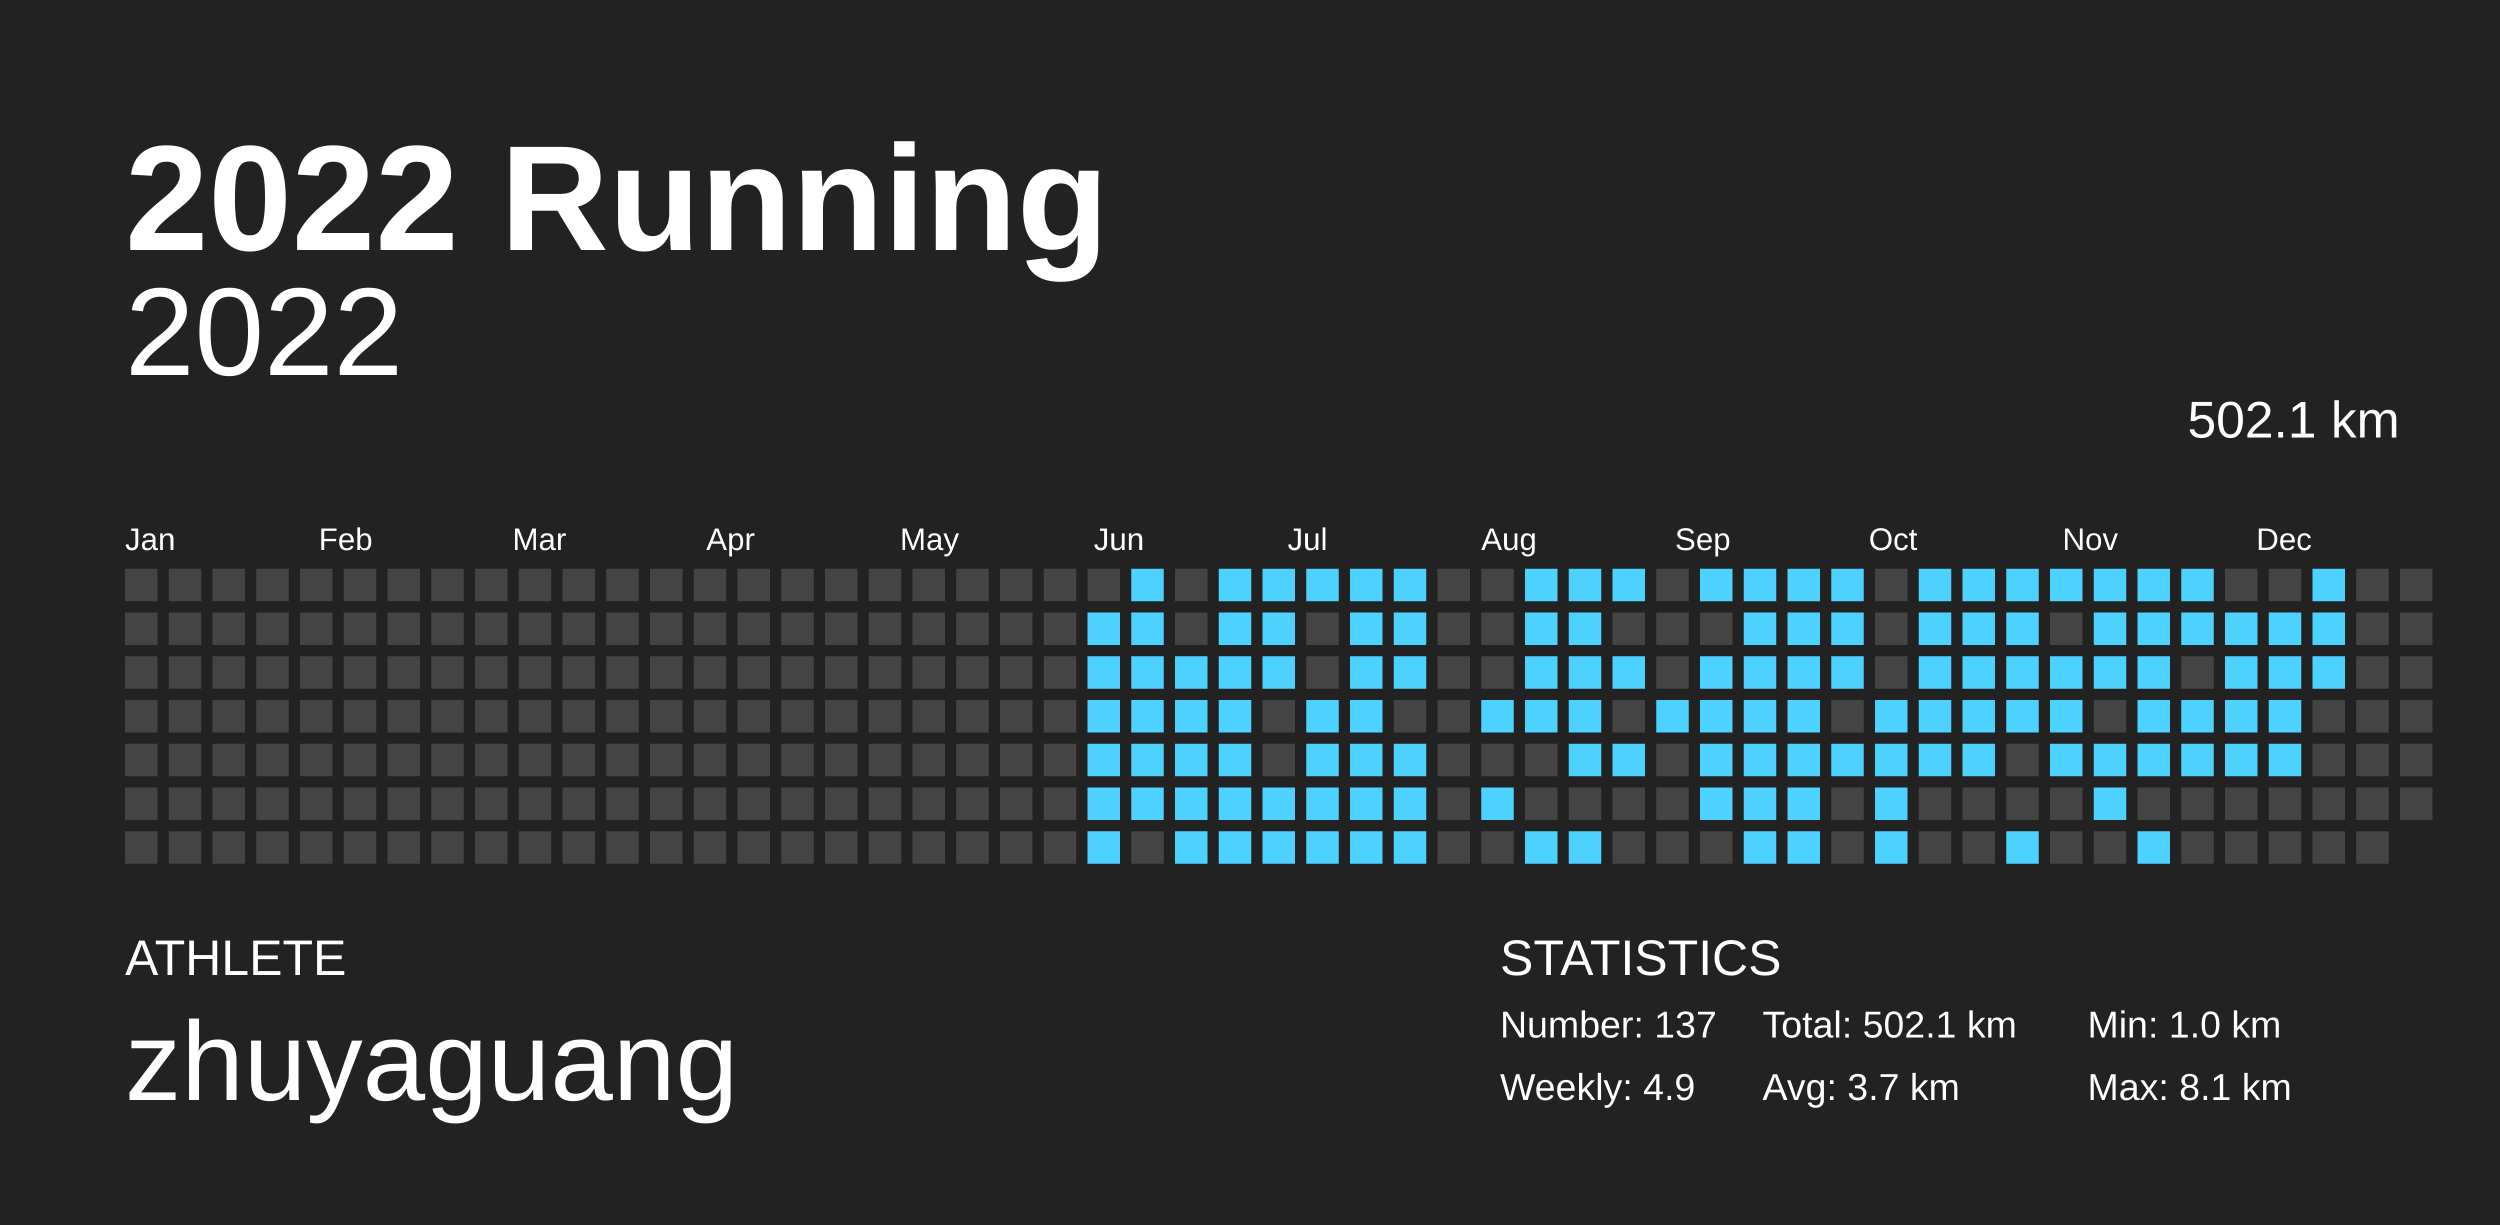
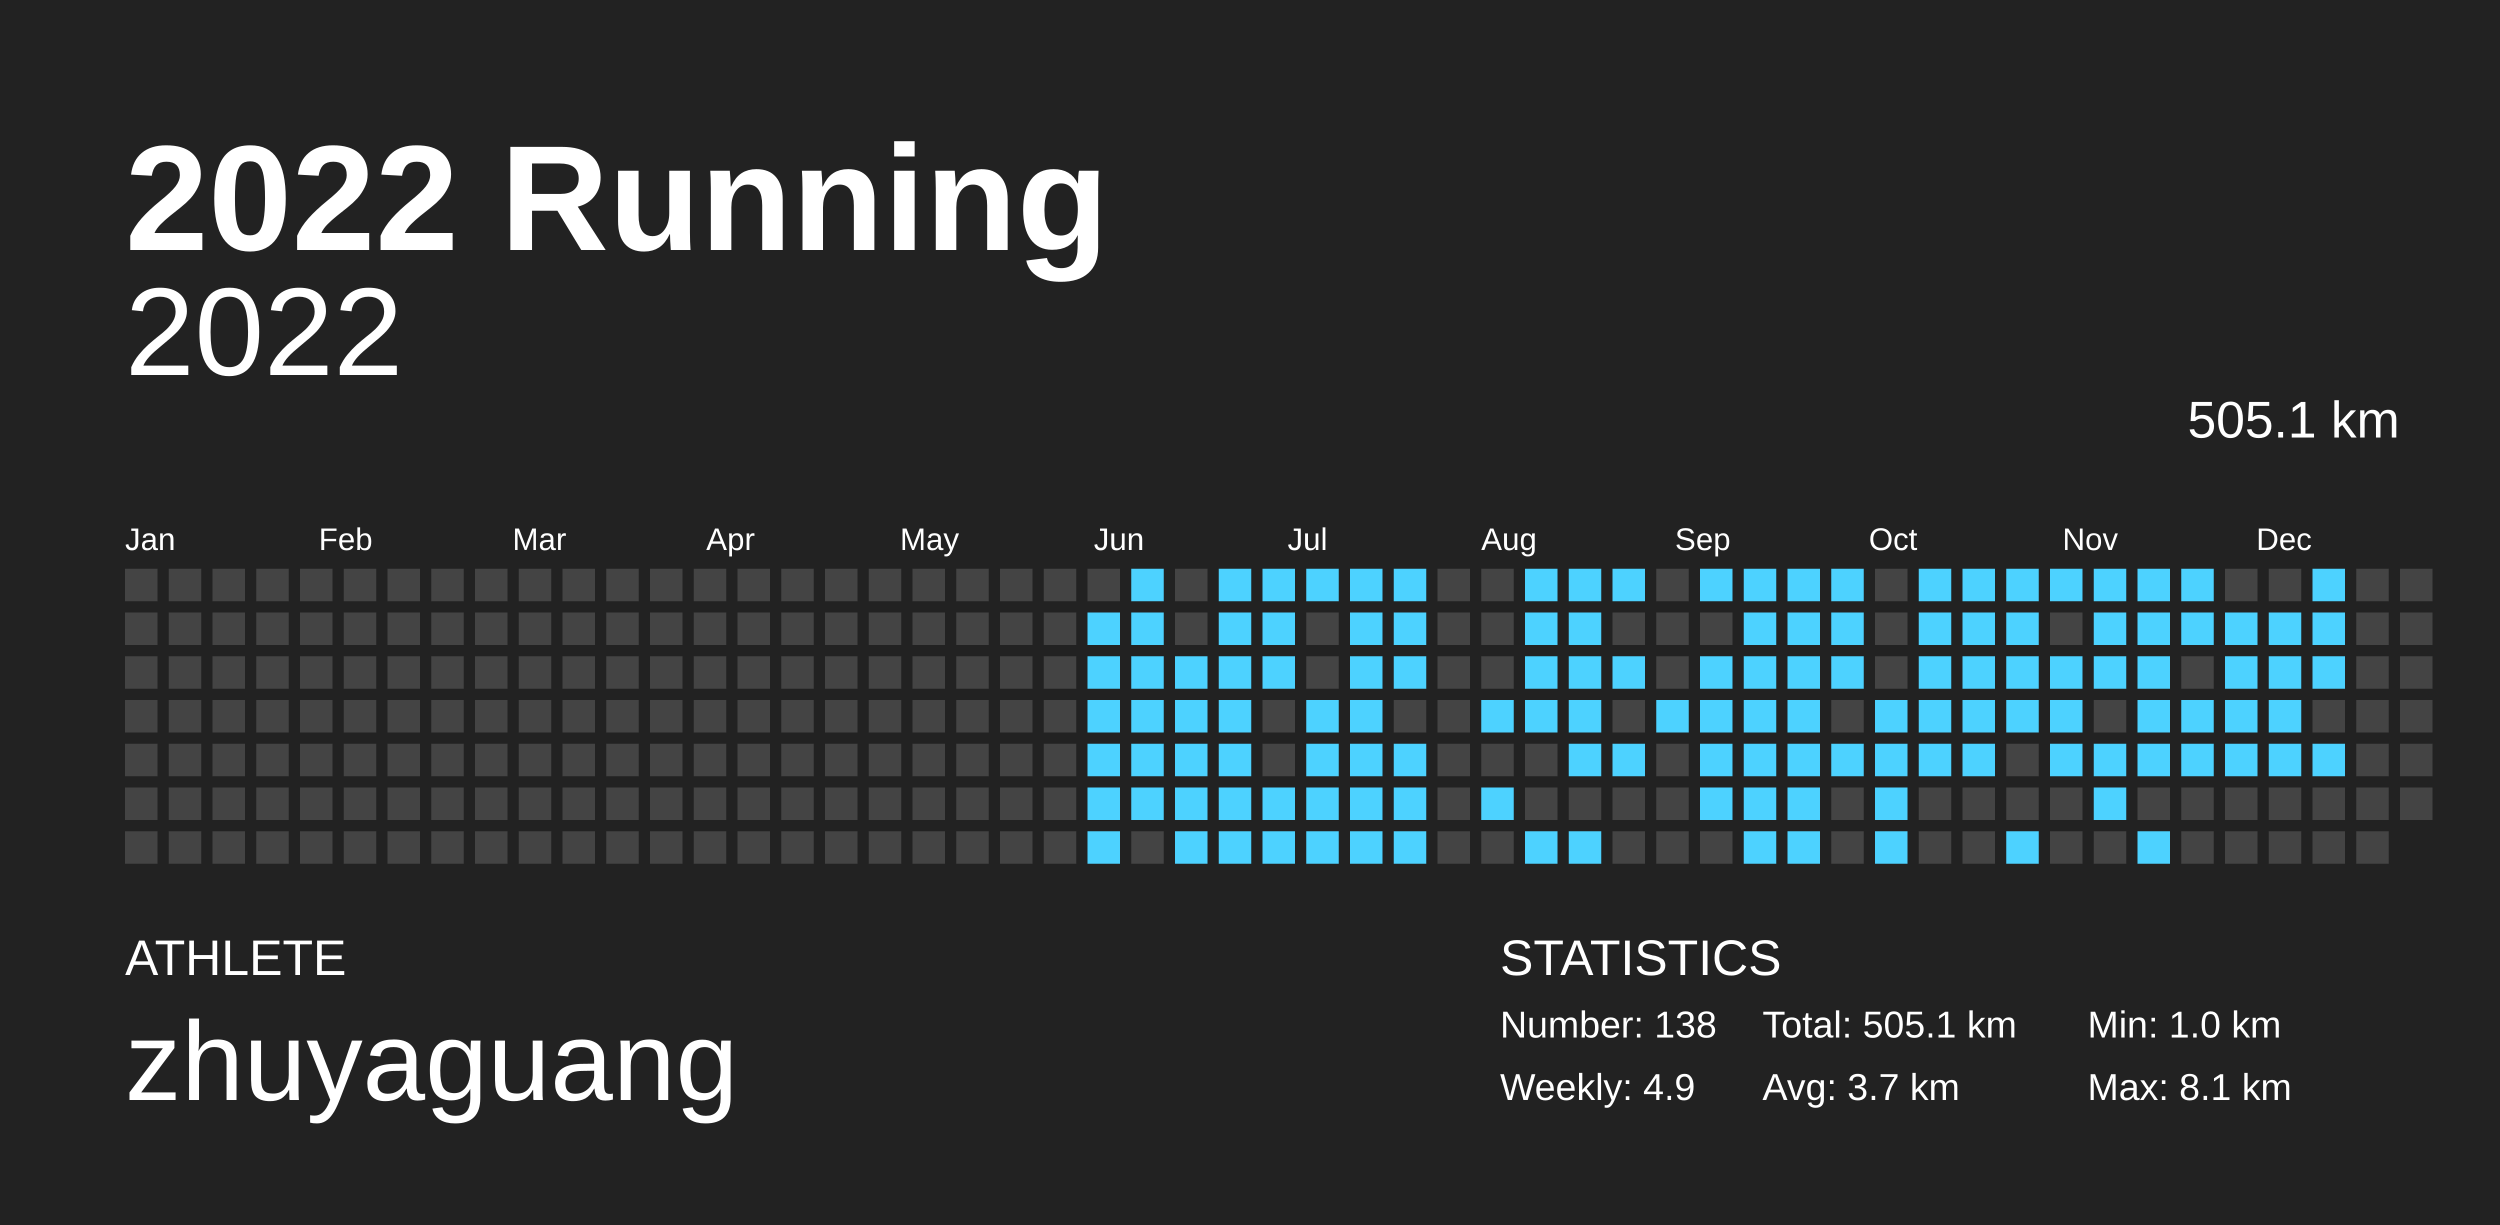
<svg xmlns="http://www.w3.org/2000/svg" baseProfile="full" height="98mm" version="1.1" viewBox="0,0,200,98" width="200mm">
  <defs />
  <rect fill="#222222" height="98" width="200" x="0" y="0" />
  <text fill="#FFFFFF" style="font-size:12px; font-family:Arial; font-weight:bold;" x="10" y="20">2022 Running</text>
  <text fill="#FFFFFF" style="font-size:4px; font-family:Arial" x="10" y="78">ATHLETE</text>
  <text fill="#FFFFFF" style="font-size:9px; font-family:Arial" x="10" y="88">zhuyaguang</text>
  <text fill="#FFFFFF" style="font-size:4px; font-family:Arial" x="120" y="78">STATISTICS</text>
-   <text fill="#FFFFFF" style="font-size:3px; font-family:Arial" x="120" y="83">Number: 137</text>
+   <text fill="#FFFFFF" style="font-size:3px; font-family:Arial" x="120" y="83">Number: 138</text>
  <text fill="#FFFFFF" style="font-size:3px; font-family:Arial" x="120" y="88">Weekly: 4.9</text>
-   <text fill="#FFFFFF" style="font-size:3px; font-family:Arial" x="141" y="83">Total: 502.1 km</text>
+   <text fill="#FFFFFF" style="font-size:3px; font-family:Arial" x="141" y="83">Total: 505.1 km</text>
  <text fill="#FFFFFF" style="font-size:3px; font-family:Arial" x="141" y="88">Avg: 3.7 km</text>
  <text fill="#FFFFFF" style="font-size:3px; font-family:Arial" x="167" y="83">Min: 1.0 km</text>
  <text fill="#FFFFFF" style="font-size:3px; font-family:Arial" x="167" y="88">Max: 8.1 km</text>
  <text alignment-baseline="hanging" fill="#FFFFFF" style="font-size:10.0px; font-family:Arial;" x="10" y="30">2022</text>
-   <text alignment-baseline="hanging" fill="#FFFFFF" style="font-size:4.125px; font-family:Arial;" x="175" y="35">502.1 km</text>
+   <text alignment-baseline="hanging" fill="#FFFFFF" style="font-size:4.125px; font-family:Arial;" x="175" y="35">505.1 km</text>
  <text fill="#FFFFFF" style="font-size:2.5px; font-family:Arial" x="10.0" y="44">Jan</text>
  <text fill="#FFFFFF" style="font-size:2.5px; font-family:Arial" x="25.5" y="44">Feb</text>
  <text fill="#FFFFFF" style="font-size:2.5px; font-family:Arial" x="41.0" y="44">Mar</text>
  <text fill="#FFFFFF" style="font-size:2.5px; font-family:Arial" x="56.5" y="44">Apr</text>
  <text fill="#FFFFFF" style="font-size:2.5px; font-family:Arial" x="72.0" y="44">May</text>
  <text fill="#FFFFFF" style="font-size:2.5px; font-family:Arial" x="87.5" y="44">Jun</text>
  <text fill="#FFFFFF" style="font-size:2.5px; font-family:Arial" x="103.0" y="44">Jul</text>
  <text fill="#FFFFFF" style="font-size:2.5px; font-family:Arial" x="118.5" y="44">Aug</text>
  <text fill="#FFFFFF" style="font-size:2.5px; font-family:Arial" x="134.0" y="44">Sep</text>
  <text fill="#FFFFFF" style="font-size:2.5px; font-family:Arial" x="149.5" y="44">Oct</text>
  <text fill="#FFFFFF" style="font-size:2.5px; font-family:Arial" x="165.0" y="44">Nov</text>
  <text fill="#FFFFFF" style="font-size:2.5px; font-family:Arial" x="180.5" y="44">Dec</text>
  <rect fill="#444444" height="2.6" width="2.6" x="10.0" y="45.5" />
  <rect fill="#444444" height="2.6" width="2.6" x="10.0" y="49.0" />
  <rect fill="#444444" height="2.6" width="2.6" x="10.0" y="52.5" />
  <rect fill="#444444" height="2.6" width="2.6" x="10.0" y="56.0" />
  <rect fill="#444444" height="2.6" width="2.6" x="10.0" y="59.5" />
  <rect fill="#444444" height="2.6" width="2.6" x="10.0" y="63.0" />
  <rect fill="#444444" height="2.6" width="2.6" x="10.0" y="66.5" />
  <rect fill="#444444" height="2.6" width="2.6" x="13.5" y="45.5" />
  <rect fill="#444444" height="2.6" width="2.6" x="13.5" y="49.0" />
  <rect fill="#444444" height="2.6" width="2.6" x="13.5" y="52.5" />
  <rect fill="#444444" height="2.6" width="2.6" x="13.5" y="56.0" />
  <rect fill="#444444" height="2.6" width="2.6" x="13.5" y="59.5" />
  <rect fill="#444444" height="2.6" width="2.6" x="13.5" y="63.0" />
  <rect fill="#444444" height="2.6" width="2.6" x="13.5" y="66.5" />
  <rect fill="#444444" height="2.6" width="2.6" x="17.0" y="45.5" />
  <rect fill="#444444" height="2.6" width="2.6" x="17.0" y="49.0" />
  <rect fill="#444444" height="2.6" width="2.6" x="17.0" y="52.5" />
  <rect fill="#444444" height="2.6" width="2.6" x="17.0" y="56.0" />
  <rect fill="#444444" height="2.6" width="2.6" x="17.0" y="59.5" />
  <rect fill="#444444" height="2.6" width="2.6" x="17.0" y="63.0" />
  <rect fill="#444444" height="2.6" width="2.6" x="17.0" y="66.5" />
  <rect fill="#444444" height="2.6" width="2.6" x="20.5" y="45.5" />
  <rect fill="#444444" height="2.6" width="2.6" x="20.5" y="49.0" />
  <rect fill="#444444" height="2.6" width="2.6" x="20.5" y="52.5" />
  <rect fill="#444444" height="2.6" width="2.6" x="20.5" y="56.0" />
  <rect fill="#444444" height="2.6" width="2.6" x="20.5" y="59.5" />
  <rect fill="#444444" height="2.6" width="2.6" x="20.5" y="63.0" />
  <rect fill="#444444" height="2.6" width="2.6" x="20.5" y="66.5" />
  <rect fill="#444444" height="2.6" width="2.6" x="24.0" y="45.5" />
  <rect fill="#444444" height="2.6" width="2.6" x="24.0" y="49.0" />
  <rect fill="#444444" height="2.6" width="2.6" x="24.0" y="52.5" />
  <rect fill="#444444" height="2.6" width="2.6" x="24.0" y="56.0" />
  <rect fill="#444444" height="2.6" width="2.6" x="24.0" y="59.5" />
  <rect fill="#444444" height="2.6" width="2.6" x="24.0" y="63.0" />
  <rect fill="#444444" height="2.6" width="2.6" x="24.0" y="66.5" />
  <rect fill="#444444" height="2.6" width="2.6" x="27.5" y="45.5" />
  <rect fill="#444444" height="2.6" width="2.6" x="27.5" y="49.0" />
  <rect fill="#444444" height="2.6" width="2.6" x="27.5" y="52.5" />
  <rect fill="#444444" height="2.6" width="2.6" x="27.5" y="56.0" />
  <rect fill="#444444" height="2.6" width="2.6" x="27.5" y="59.5" />
  <rect fill="#444444" height="2.6" width="2.6" x="27.5" y="63.0" />
  <rect fill="#444444" height="2.6" width="2.6" x="27.5" y="66.5" />
  <rect fill="#444444" height="2.6" width="2.6" x="31.0" y="45.5" />
  <rect fill="#444444" height="2.6" width="2.6" x="31.0" y="49.0" />
  <rect fill="#444444" height="2.6" width="2.6" x="31.0" y="52.5" />
  <rect fill="#444444" height="2.6" width="2.6" x="31.0" y="56.0" />
  <rect fill="#444444" height="2.6" width="2.6" x="31.0" y="59.5" />
  <rect fill="#444444" height="2.6" width="2.6" x="31.0" y="63.0" />
  <rect fill="#444444" height="2.6" width="2.6" x="31.0" y="66.5" />
  <rect fill="#444444" height="2.6" width="2.6" x="34.5" y="45.5" />
  <rect fill="#444444" height="2.6" width="2.6" x="34.5" y="49.0" />
  <rect fill="#444444" height="2.6" width="2.6" x="34.5" y="52.5" />
  <rect fill="#444444" height="2.6" width="2.6" x="34.5" y="56.0" />
  <rect fill="#444444" height="2.6" width="2.6" x="34.5" y="59.5" />
  <rect fill="#444444" height="2.6" width="2.6" x="34.5" y="63.0" />
  <rect fill="#444444" height="2.6" width="2.6" x="34.5" y="66.5" />
  <rect fill="#444444" height="2.6" width="2.6" x="38.0" y="45.5" />
  <rect fill="#444444" height="2.6" width="2.6" x="38.0" y="49.0" />
  <rect fill="#444444" height="2.6" width="2.6" x="38.0" y="52.5" />
  <rect fill="#444444" height="2.6" width="2.6" x="38.0" y="56.0" />
  <rect fill="#444444" height="2.6" width="2.6" x="38.0" y="59.5" />
  <rect fill="#444444" height="2.6" width="2.6" x="38.0" y="63.0" />
  <rect fill="#444444" height="2.6" width="2.6" x="38.0" y="66.5" />
  <rect fill="#444444" height="2.6" width="2.6" x="41.5" y="45.5" />
  <rect fill="#444444" height="2.6" width="2.6" x="41.5" y="49.0" />
  <rect fill="#444444" height="2.6" width="2.6" x="41.5" y="52.5" />
  <rect fill="#444444" height="2.6" width="2.6" x="41.5" y="56.0" />
  <rect fill="#444444" height="2.6" width="2.6" x="41.5" y="59.5" />
  <rect fill="#444444" height="2.6" width="2.6" x="41.5" y="63.0" />
  <rect fill="#444444" height="2.6" width="2.6" x="41.5" y="66.5" />
  <rect fill="#444444" height="2.6" width="2.6" x="45.0" y="45.5" />
  <rect fill="#444444" height="2.6" width="2.6" x="45.0" y="49.0" />
  <rect fill="#444444" height="2.6" width="2.6" x="45.0" y="52.5" />
  <rect fill="#444444" height="2.6" width="2.6" x="45.0" y="56.0" />
  <rect fill="#444444" height="2.6" width="2.6" x="45.0" y="59.5" />
  <rect fill="#444444" height="2.6" width="2.6" x="45.0" y="63.0" />
  <rect fill="#444444" height="2.6" width="2.6" x="45.0" y="66.5" />
  <rect fill="#444444" height="2.6" width="2.6" x="48.5" y="45.5" />
  <rect fill="#444444" height="2.6" width="2.6" x="48.5" y="49.0" />
  <rect fill="#444444" height="2.6" width="2.6" x="48.5" y="52.5" />
  <rect fill="#444444" height="2.6" width="2.6" x="48.5" y="56.0" />
  <rect fill="#444444" height="2.6" width="2.6" x="48.5" y="59.5" />
  <rect fill="#444444" height="2.6" width="2.6" x="48.5" y="63.0" />
  <rect fill="#444444" height="2.6" width="2.6" x="48.5" y="66.5" />
  <rect fill="#444444" height="2.6" width="2.6" x="52.0" y="45.5" />
  <rect fill="#444444" height="2.6" width="2.6" x="52.0" y="49.0" />
  <rect fill="#444444" height="2.6" width="2.6" x="52.0" y="52.5" />
  <rect fill="#444444" height="2.6" width="2.6" x="52.0" y="56.0" />
  <rect fill="#444444" height="2.6" width="2.6" x="52.0" y="59.5" />
  <rect fill="#444444" height="2.6" width="2.6" x="52.0" y="63.0" />
  <rect fill="#444444" height="2.6" width="2.6" x="52.0" y="66.5" />
  <rect fill="#444444" height="2.6" width="2.6" x="55.5" y="45.5" />
  <rect fill="#444444" height="2.6" width="2.6" x="55.5" y="49.0" />
  <rect fill="#444444" height="2.6" width="2.6" x="55.5" y="52.5" />
  <rect fill="#444444" height="2.6" width="2.6" x="55.5" y="56.0" />
  <rect fill="#444444" height="2.6" width="2.6" x="55.5" y="59.5" />
  <rect fill="#444444" height="2.6" width="2.6" x="55.5" y="63.0" />
  <rect fill="#444444" height="2.6" width="2.6" x="55.5" y="66.5" />
  <rect fill="#444444" height="2.6" width="2.6" x="59.0" y="45.5" />
  <rect fill="#444444" height="2.6" width="2.6" x="59.0" y="49.0" />
  <rect fill="#444444" height="2.6" width="2.6" x="59.0" y="52.5" />
  <rect fill="#444444" height="2.6" width="2.6" x="59.0" y="56.0" />
  <rect fill="#444444" height="2.6" width="2.6" x="59.0" y="59.5" />
  <rect fill="#444444" height="2.6" width="2.6" x="59.0" y="63.0" />
  <rect fill="#444444" height="2.6" width="2.6" x="59.0" y="66.5" />
  <rect fill="#444444" height="2.6" width="2.6" x="62.5" y="45.5" />
  <rect fill="#444444" height="2.6" width="2.6" x="62.5" y="49.0" />
  <rect fill="#444444" height="2.6" width="2.6" x="62.5" y="52.5" />
  <rect fill="#444444" height="2.6" width="2.6" x="62.5" y="56.0" />
  <rect fill="#444444" height="2.6" width="2.6" x="62.5" y="59.5" />
  <rect fill="#444444" height="2.6" width="2.6" x="62.5" y="63.0" />
  <rect fill="#444444" height="2.6" width="2.6" x="62.5" y="66.5" />
  <rect fill="#444444" height="2.6" width="2.6" x="66.0" y="45.5" />
  <rect fill="#444444" height="2.6" width="2.6" x="66.0" y="49.0" />
  <rect fill="#444444" height="2.6" width="2.6" x="66.0" y="52.5" />
  <rect fill="#444444" height="2.6" width="2.6" x="66.0" y="56.0" />
  <rect fill="#444444" height="2.6" width="2.6" x="66.0" y="59.5" />
  <rect fill="#444444" height="2.6" width="2.6" x="66.0" y="63.0" />
  <rect fill="#444444" height="2.6" width="2.6" x="66.0" y="66.5" />
  <rect fill="#444444" height="2.6" width="2.6" x="69.5" y="45.5" />
  <rect fill="#444444" height="2.6" width="2.6" x="69.5" y="49.0" />
  <rect fill="#444444" height="2.6" width="2.6" x="69.5" y="52.5" />
  <rect fill="#444444" height="2.6" width="2.6" x="69.5" y="56.0" />
  <rect fill="#444444" height="2.6" width="2.6" x="69.5" y="59.5" />
  <rect fill="#444444" height="2.6" width="2.6" x="69.5" y="63.0" />
  <rect fill="#444444" height="2.6" width="2.6" x="69.5" y="66.5" />
  <rect fill="#444444" height="2.6" width="2.6" x="73.0" y="45.5" />
  <rect fill="#444444" height="2.6" width="2.6" x="73.0" y="49.0" />
  <rect fill="#444444" height="2.6" width="2.6" x="73.0" y="52.5" />
  <rect fill="#444444" height="2.6" width="2.6" x="73.0" y="56.0" />
  <rect fill="#444444" height="2.6" width="2.6" x="73.0" y="59.5" />
  <rect fill="#444444" height="2.6" width="2.6" x="73.0" y="63.0" />
  <rect fill="#444444" height="2.6" width="2.6" x="73.0" y="66.5" />
  <rect fill="#444444" height="2.6" width="2.6" x="76.5" y="45.5" />
  <rect fill="#444444" height="2.6" width="2.6" x="76.5" y="49.0" />
  <rect fill="#444444" height="2.6" width="2.6" x="76.5" y="52.5" />
  <rect fill="#444444" height="2.6" width="2.6" x="76.5" y="56.0" />
  <rect fill="#444444" height="2.6" width="2.6" x="76.5" y="59.5" />
  <rect fill="#444444" height="2.6" width="2.6" x="76.5" y="63.0" />
  <rect fill="#444444" height="2.6" width="2.6" x="76.5" y="66.5" />
  <rect fill="#444444" height="2.6" width="2.6" x="80.0" y="45.5" />
  <rect fill="#444444" height="2.6" width="2.6" x="80.0" y="49.0" />
  <rect fill="#444444" height="2.6" width="2.6" x="80.0" y="52.5" />
  <rect fill="#444444" height="2.6" width="2.6" x="80.0" y="56.0" />
  <rect fill="#444444" height="2.6" width="2.6" x="80.0" y="59.5" />
  <rect fill="#444444" height="2.6" width="2.6" x="80.0" y="63.0" />
  <rect fill="#444444" height="2.6" width="2.6" x="80.0" y="66.5" />
  <rect fill="#444444" height="2.6" width="2.6" x="83.5" y="45.5" />
  <rect fill="#444444" height="2.6" width="2.6" x="83.5" y="49.0" />
  <rect fill="#444444" height="2.6" width="2.6" x="83.5" y="52.5" />
  <rect fill="#444444" height="2.6" width="2.6" x="83.5" y="56.0" />
  <rect fill="#444444" height="2.6" width="2.6" x="83.5" y="59.5" />
  <rect fill="#444444" height="2.6" width="2.6" x="83.5" y="63.0" />
  <rect fill="#444444" height="2.6" width="2.6" x="83.5" y="66.5" />
  <rect fill="#444444" height="2.6" width="2.6" x="87.0" y="45.5" />
  <rect fill="#4dd2ff" height="2.6" width="2.6" x="87.0" y="49.0" />
  <rect fill="#4dd2ff" height="2.6" width="2.6" x="87.0" y="52.5" />
  <rect fill="#4dd2ff" height="2.6" width="2.6" x="87.0" y="56.0" />
  <rect fill="#4dd2ff" height="2.6" width="2.6" x="87.0" y="59.5" />
  <rect fill="#4dd2ff" height="2.6" width="2.6" x="87.0" y="63.0" />
  <rect fill="#4dd2ff" height="2.6" width="2.6" x="87.0" y="66.5" />
  <rect fill="#4dd2ff" height="2.6" width="2.6" x="90.5" y="45.5" />
  <rect fill="#4dd2ff" height="2.6" width="2.6" x="90.5" y="49.0" />
  <rect fill="#4dd2ff" height="2.6" width="2.6" x="90.5" y="52.5" />
  <rect fill="#4dd2ff" height="2.6" width="2.6" x="90.5" y="56.0" />
  <rect fill="#4dd2ff" height="2.6" width="2.6" x="90.5" y="59.5" />
  <rect fill="#4dd2ff" height="2.6" width="2.6" x="90.5" y="63.0" />
  <rect fill="#444444" height="2.6" width="2.6" x="90.5" y="66.5" />
  <rect fill="#444444" height="2.6" width="2.6" x="94.0" y="45.5" />
  <rect fill="#444444" height="2.6" width="2.6" x="94.0" y="49.0" />
  <rect fill="#4dd2ff" height="2.6" width="2.6" x="94.0" y="52.5" />
  <rect fill="#4dd2ff" height="2.6" width="2.6" x="94.0" y="56.0" />
  <rect fill="#4dd2ff" height="2.6" width="2.6" x="94.0" y="59.5" />
  <rect fill="#4dd2ff" height="2.6" width="2.6" x="94.0" y="63.0" />
  <rect fill="#4dd2ff" height="2.6" width="2.6" x="94.0" y="66.5" />
  <rect fill="#4dd2ff" height="2.6" width="2.6" x="97.5" y="45.5" />
  <rect fill="#4dd2ff" height="2.6" width="2.6" x="97.5" y="49.0" />
  <rect fill="#4dd2ff" height="2.6" width="2.6" x="97.5" y="52.5" />
  <rect fill="#4dd2ff" height="2.6" width="2.6" x="97.5" y="56.0" />
  <rect fill="#4dd2ff" height="2.6" width="2.6" x="97.5" y="59.5" />
  <rect fill="#4dd2ff" height="2.6" width="2.6" x="97.5" y="63.0" />
  <rect fill="#4dd2ff" height="2.6" width="2.6" x="97.5" y="66.5" />
  <rect fill="#4dd2ff" height="2.6" width="2.6" x="101.0" y="45.5" />
  <rect fill="#4dd2ff" height="2.6" width="2.6" x="101.0" y="49.0" />
  <rect fill="#4dd2ff" height="2.6" width="2.6" x="101.0" y="52.5" />
  <rect fill="#444444" height="2.6" width="2.6" x="101.0" y="56.0" />
  <rect fill="#444444" height="2.6" width="2.6" x="101.0" y="59.5" />
  <rect fill="#4dd2ff" height="2.6" width="2.6" x="101.0" y="63.0" />
  <rect fill="#4dd2ff" height="2.6" width="2.6" x="101.0" y="66.5" />
  <rect fill="#4dd2ff" height="2.6" width="2.6" x="104.5" y="45.5" />
  <rect fill="#444444" height="2.6" width="2.6" x="104.5" y="49.0" />
  <rect fill="#444444" height="2.6" width="2.6" x="104.5" y="52.5" />
  <rect fill="#4dd2ff" height="2.6" width="2.6" x="104.5" y="56.0" />
  <rect fill="#4dd2ff" height="2.6" width="2.6" x="104.5" y="59.5" />
  <rect fill="#4dd2ff" height="2.6" width="2.6" x="104.5" y="63.0" />
  <rect fill="#4dd2ff" height="2.6" width="2.6" x="104.5" y="66.5" />
  <rect fill="#4dd2ff" height="2.6" width="2.6" x="108.0" y="45.5" />
  <rect fill="#4dd2ff" height="2.6" width="2.6" x="108.0" y="49.0" />
  <rect fill="#4dd2ff" height="2.6" width="2.6" x="108.0" y="52.5" />
  <rect fill="#4dd2ff" height="2.6" width="2.6" x="108.0" y="56.0" />
  <rect fill="#4dd2ff" height="2.6" width="2.6" x="108.0" y="59.5" />
  <rect fill="#4dd2ff" height="2.6" width="2.6" x="108.0" y="63.0" />
  <rect fill="#4dd2ff" height="2.6" width="2.6" x="108.0" y="66.5" />
  <rect fill="#4dd2ff" height="2.6" width="2.6" x="111.5" y="45.5" />
  <rect fill="#4dd2ff" height="2.6" width="2.6" x="111.5" y="49.0" />
  <rect fill="#4dd2ff" height="2.6" width="2.6" x="111.5" y="52.5" />
  <rect fill="#444444" height="2.6" width="2.6" x="111.5" y="56.0" />
  <rect fill="#4dd2ff" height="2.6" width="2.6" x="111.5" y="59.5" />
  <rect fill="#4dd2ff" height="2.6" width="2.6" x="111.5" y="63.0" />
  <rect fill="#4dd2ff" height="2.6" width="2.6" x="111.5" y="66.5" />
  <rect fill="#444444" height="2.6" width="2.6" x="115.0" y="45.5" />
  <rect fill="#444444" height="2.6" width="2.6" x="115.0" y="49.0" />
  <rect fill="#444444" height="2.6" width="2.6" x="115.0" y="52.5" />
  <rect fill="#444444" height="2.6" width="2.6" x="115.0" y="56.0" />
  <rect fill="#444444" height="2.6" width="2.6" x="115.0" y="59.5" />
  <rect fill="#444444" height="2.6" width="2.6" x="115.0" y="63.0" />
  <rect fill="#444444" height="2.6" width="2.6" x="115.0" y="66.5" />
  <rect fill="#444444" height="2.6" width="2.6" x="118.5" y="45.5" />
  <rect fill="#444444" height="2.6" width="2.6" x="118.5" y="49.0" />
  <rect fill="#444444" height="2.6" width="2.6" x="118.5" y="52.5" />
  <rect fill="#4dd2ff" height="2.6" width="2.6" x="118.5" y="56.0" />
  <rect fill="#444444" height="2.6" width="2.6" x="118.5" y="59.5" />
  <rect fill="#4dd2ff" height="2.6" width="2.6" x="118.5" y="63.0" />
  <rect fill="#444444" height="2.6" width="2.6" x="118.5" y="66.5" />
  <rect fill="#4dd2ff" height="2.6" width="2.6" x="122.0" y="45.5" />
  <rect fill="#4dd2ff" height="2.6" width="2.6" x="122.0" y="49.0" />
  <rect fill="#4dd2ff" height="2.6" width="2.6" x="122.0" y="52.5" />
  <rect fill="#4dd2ff" height="2.6" width="2.6" x="122.0" y="56.0" />
  <rect fill="#444444" height="2.6" width="2.6" x="122.0" y="59.5" />
  <rect fill="#444444" height="2.6" width="2.6" x="122.0" y="63.0" />
  <rect fill="#4dd2ff" height="2.6" width="2.6" x="122.0" y="66.5" />
  <rect fill="#4dd2ff" height="2.6" width="2.6" x="125.5" y="45.5" />
  <rect fill="#4dd2ff" height="2.6" width="2.6" x="125.5" y="49.0" />
  <rect fill="#4dd2ff" height="2.6" width="2.6" x="125.5" y="52.5" />
  <rect fill="#4dd2ff" height="2.6" width="2.6" x="125.5" y="56.0" />
  <rect fill="#4dd2ff" height="2.6" width="2.6" x="125.5" y="59.5" />
  <rect fill="#444444" height="2.6" width="2.6" x="125.5" y="63.0" />
  <rect fill="#4dd2ff" height="2.6" width="2.6" x="125.5" y="66.5" />
  <rect fill="#4dd2ff" height="2.6" width="2.6" x="129.0" y="45.5" />
  <rect fill="#444444" height="2.6" width="2.6" x="129.0" y="49.0" />
  <rect fill="#4dd2ff" height="2.6" width="2.6" x="129.0" y="52.5" />
  <rect fill="#444444" height="2.6" width="2.6" x="129.0" y="56.0" />
  <rect fill="#4dd2ff" height="2.6" width="2.6" x="129.0" y="59.5" />
  <rect fill="#444444" height="2.6" width="2.6" x="129.0" y="63.0" />
  <rect fill="#444444" height="2.6" width="2.6" x="129.0" y="66.5" />
  <rect fill="#444444" height="2.6" width="2.6" x="132.5" y="45.5" />
  <rect fill="#444444" height="2.6" width="2.6" x="132.5" y="49.0" />
  <rect fill="#444444" height="2.6" width="2.6" x="132.5" y="52.5" />
  <rect fill="#4dd2ff" height="2.6" width="2.6" x="132.5" y="56.0" />
  <rect fill="#444444" height="2.6" width="2.6" x="132.5" y="59.5" />
  <rect fill="#444444" height="2.6" width="2.6" x="132.5" y="63.0" />
  <rect fill="#444444" height="2.6" width="2.6" x="132.5" y="66.5" />
  <rect fill="#4dd2ff" height="2.6" width="2.6" x="136.0" y="45.5" />
  <rect fill="#444444" height="2.6" width="2.6" x="136.0" y="49.0" />
  <rect fill="#4dd2ff" height="2.6" width="2.6" x="136.0" y="52.5" />
  <rect fill="#4dd2ff" height="2.6" width="2.6" x="136.0" y="56.0" />
  <rect fill="#4dd2ff" height="2.6" width="2.6" x="136.0" y="59.5" />
  <rect fill="#4dd2ff" height="2.6" width="2.6" x="136.0" y="63.0" />
  <rect fill="#444444" height="2.6" width="2.6" x="136.0" y="66.5" />
  <rect fill="#4dd2ff" height="2.6" width="2.6" x="139.5" y="45.5" />
  <rect fill="#4dd2ff" height="2.6" width="2.6" x="139.5" y="49.0" />
  <rect fill="#4dd2ff" height="2.6" width="2.6" x="139.5" y="52.5" />
  <rect fill="#4dd2ff" height="2.6" width="2.6" x="139.5" y="56.0" />
  <rect fill="#4dd2ff" height="2.6" width="2.6" x="139.5" y="59.5" />
  <rect fill="#4dd2ff" height="2.6" width="2.6" x="139.5" y="63.0" />
  <rect fill="#4dd2ff" height="2.6" width="2.6" x="139.5" y="66.5" />
  <rect fill="#4dd2ff" height="2.6" width="2.6" x="143.0" y="45.5" />
  <rect fill="#4dd2ff" height="2.6" width="2.6" x="143.0" y="49.0" />
  <rect fill="#4dd2ff" height="2.6" width="2.6" x="143.0" y="52.5" />
  <rect fill="#4dd2ff" height="2.6" width="2.6" x="143.0" y="56.0" />
  <rect fill="#4dd2ff" height="2.6" width="2.6" x="143.0" y="59.5" />
  <rect fill="#4dd2ff" height="2.6" width="2.6" x="143.0" y="63.0" />
  <rect fill="#4dd2ff" height="2.6" width="2.6" x="143.0" y="66.5" />
  <rect fill="#4dd2ff" height="2.6" width="2.6" x="146.5" y="45.5" />
  <rect fill="#4dd2ff" height="2.6" width="2.6" x="146.5" y="49.0" />
  <rect fill="#4dd2ff" height="2.6" width="2.6" x="146.5" y="52.5" />
  <rect fill="#444444" height="2.6" width="2.6" x="146.5" y="56.0" />
  <rect fill="#4dd2ff" height="2.6" width="2.6" x="146.5" y="59.5" />
  <rect fill="#444444" height="2.6" width="2.6" x="146.5" y="63.0" />
  <rect fill="#444444" height="2.6" width="2.6" x="146.5" y="66.5" />
  <rect fill="#444444" height="2.6" width="2.6" x="150.0" y="45.5" />
  <rect fill="#444444" height="2.6" width="2.6" x="150.0" y="49.0" />
  <rect fill="#444444" height="2.6" width="2.6" x="150.0" y="52.5" />
  <rect fill="#4dd2ff" height="2.6" width="2.6" x="150.0" y="56.0" />
  <rect fill="#4dd2ff" height="2.6" width="2.6" x="150.0" y="59.5" />
  <rect fill="#4dd2ff" height="2.6" width="2.6" x="150.0" y="63.0" />
  <rect fill="#4dd2ff" height="2.6" width="2.6" x="150.0" y="66.5" />
  <rect fill="#4dd2ff" height="2.6" width="2.6" x="153.5" y="45.5" />
  <rect fill="#4dd2ff" height="2.6" width="2.6" x="153.5" y="49.0" />
  <rect fill="#4dd2ff" height="2.6" width="2.6" x="153.5" y="52.5" />
  <rect fill="#4dd2ff" height="2.6" width="2.6" x="153.5" y="56.0" />
  <rect fill="#4dd2ff" height="2.6" width="2.6" x="153.5" y="59.5" />
  <rect fill="#444444" height="2.6" width="2.6" x="153.5" y="63.0" />
  <rect fill="#444444" height="2.6" width="2.6" x="153.5" y="66.5" />
  <rect fill="#4dd2ff" height="2.6" width="2.6" x="157.0" y="45.5" />
  <rect fill="#4dd2ff" height="2.6" width="2.6" x="157.0" y="49.0" />
  <rect fill="#4dd2ff" height="2.6" width="2.6" x="157.0" y="52.5" />
  <rect fill="#4dd2ff" height="2.6" width="2.6" x="157.0" y="56.0" />
  <rect fill="#4dd2ff" height="2.6" width="2.6" x="157.0" y="59.5" />
  <rect fill="#444444" height="2.6" width="2.6" x="157.0" y="63.0" />
  <rect fill="#444444" height="2.6" width="2.6" x="157.0" y="66.5" />
  <rect fill="#4dd2ff" height="2.6" width="2.6" x="160.5" y="45.5" />
  <rect fill="#4dd2ff" height="2.6" width="2.6" x="160.5" y="49.0" />
  <rect fill="#4dd2ff" height="2.6" width="2.6" x="160.5" y="52.5" />
  <rect fill="#4dd2ff" height="2.6" width="2.6" x="160.5" y="56.0" />
  <rect fill="#444444" height="2.6" width="2.6" x="160.5" y="59.5" />
  <rect fill="#444444" height="2.6" width="2.6" x="160.5" y="63.0" />
  <rect fill="#4dd2ff" height="2.6" width="2.6" x="160.5" y="66.5" />
  <rect fill="#4dd2ff" height="2.6" width="2.6" x="164.0" y="45.5" />
  <rect fill="#444444" height="2.6" width="2.6" x="164.0" y="49.0" />
  <rect fill="#4dd2ff" height="2.6" width="2.6" x="164.0" y="52.5" />
  <rect fill="#4dd2ff" height="2.6" width="2.6" x="164.0" y="56.0" />
  <rect fill="#4dd2ff" height="2.6" width="2.6" x="164.0" y="59.5" />
  <rect fill="#444444" height="2.6" width="2.6" x="164.0" y="63.0" />
  <rect fill="#444444" height="2.6" width="2.6" x="164.0" y="66.5" />
  <rect fill="#4dd2ff" height="2.6" width="2.6" x="167.5" y="45.5" />
  <rect fill="#4dd2ff" height="2.6" width="2.6" x="167.5" y="49.0" />
  <rect fill="#4dd2ff" height="2.6" width="2.6" x="167.5" y="52.5" />
  <rect fill="#444444" height="2.6" width="2.6" x="167.5" y="56.0" />
  <rect fill="#4dd2ff" height="2.6" width="2.6" x="167.5" y="59.5" />
  <rect fill="#4dd2ff" height="2.6" width="2.6" x="167.5" y="63.0" />
  <rect fill="#444444" height="2.6" width="2.6" x="167.5" y="66.5" />
  <rect fill="#4dd2ff" height="2.6" width="2.6" x="171.0" y="45.5" />
  <rect fill="#4dd2ff" height="2.6" width="2.6" x="171.0" y="49.0" />
  <rect fill="#4dd2ff" height="2.6" width="2.6" x="171.0" y="52.5" />
  <rect fill="#4dd2ff" height="2.6" width="2.6" x="171.0" y="56.0" />
  <rect fill="#4dd2ff" height="2.6" width="2.6" x="171.0" y="59.5" />
  <rect fill="#444444" height="2.6" width="2.6" x="171.0" y="63.0" />
  <rect fill="#4dd2ff" height="2.6" width="2.6" x="171.0" y="66.5" />
  <rect fill="#4dd2ff" height="2.6" width="2.6" x="174.5" y="45.5" />
  <rect fill="#4dd2ff" height="2.6" width="2.6" x="174.5" y="49.0" />
  <rect fill="#444444" height="2.6" width="2.6" x="174.5" y="52.5" />
  <rect fill="#4dd2ff" height="2.6" width="2.6" x="174.5" y="56.0" />
  <rect fill="#4dd2ff" height="2.6" width="2.6" x="174.5" y="59.5" />
  <rect fill="#444444" height="2.6" width="2.6" x="174.5" y="63.0" />
  <rect fill="#444444" height="2.6" width="2.6" x="174.5" y="66.5" />
  <rect fill="#444444" height="2.6" width="2.6" x="178.0" y="45.5" />
  <rect fill="#4dd2ff" height="2.6" width="2.6" x="178.0" y="49.0" />
  <rect fill="#4dd2ff" height="2.6" width="2.6" x="178.0" y="52.5" />
  <rect fill="#4dd2ff" height="2.6" width="2.6" x="178.0" y="56.0" />
  <rect fill="#4dd2ff" height="2.6" width="2.6" x="178.0" y="59.5" />
  <rect fill="#444444" height="2.6" width="2.6" x="178.0" y="63.0" />
  <rect fill="#444444" height="2.6" width="2.6" x="178.0" y="66.5" />
  <rect fill="#444444" height="2.6" width="2.6" x="181.5" y="45.5" />
  <rect fill="#4dd2ff" height="2.6" width="2.6" x="181.5" y="49.0" />
  <rect fill="#4dd2ff" height="2.6" width="2.6" x="181.5" y="52.5" />
  <rect fill="#4dd2ff" height="2.6" width="2.6" x="181.5" y="56.0" />
  <rect fill="#4dd2ff" height="2.6" width="2.6" x="181.5" y="59.5" />
  <rect fill="#444444" height="2.6" width="2.6" x="181.5" y="63.0" />
  <rect fill="#444444" height="2.6" width="2.6" x="181.5" y="66.5" />
  <rect fill="#4dd2ff" height="2.6" width="2.6" x="185.0" y="45.5" />
  <rect fill="#4dd2ff" height="2.6" width="2.6" x="185.0" y="49.0" />
  <rect fill="#4dd2ff" height="2.6" width="2.6" x="185.0" y="52.5" />
  <rect fill="#444444" height="2.6" width="2.6" x="185.0" y="56.0" />
-   <rect fill="#444444" height="2.6" width="2.6" x="185.0" y="59.5" />
+   <rect fill="#4dd2ff" height="2.6" width="2.6" x="185.0" y="59.5" />
  <rect fill="#444444" height="2.6" width="2.6" x="185.0" y="63.0" />
  <rect fill="#444444" height="2.6" width="2.6" x="185.0" y="66.5" />
  <rect fill="#444444" height="2.6" width="2.6" x="188.5" y="45.5" />
  <rect fill="#444444" height="2.6" width="2.6" x="188.5" y="49.0" />
  <rect fill="#444444" height="2.6" width="2.6" x="188.5" y="52.5" />
  <rect fill="#444444" height="2.6" width="2.6" x="188.5" y="56.0" />
  <rect fill="#444444" height="2.6" width="2.6" x="188.5" y="59.5" />
  <rect fill="#444444" height="2.6" width="2.6" x="188.5" y="63.0" />
  <rect fill="#444444" height="2.6" width="2.6" x="188.5" y="66.5" />
  <rect fill="#444444" height="2.6" width="2.6" x="192.0" y="45.5" />
  <rect fill="#444444" height="2.6" width="2.6" x="192.0" y="49.0" />
  <rect fill="#444444" height="2.6" width="2.6" x="192.0" y="52.5" />
  <rect fill="#444444" height="2.6" width="2.6" x="192.0" y="56.0" />
  <rect fill="#444444" height="2.6" width="2.6" x="192.0" y="59.5" />
  <rect fill="#444444" height="2.6" width="2.6" x="192.0" y="63.0" />
</svg>
